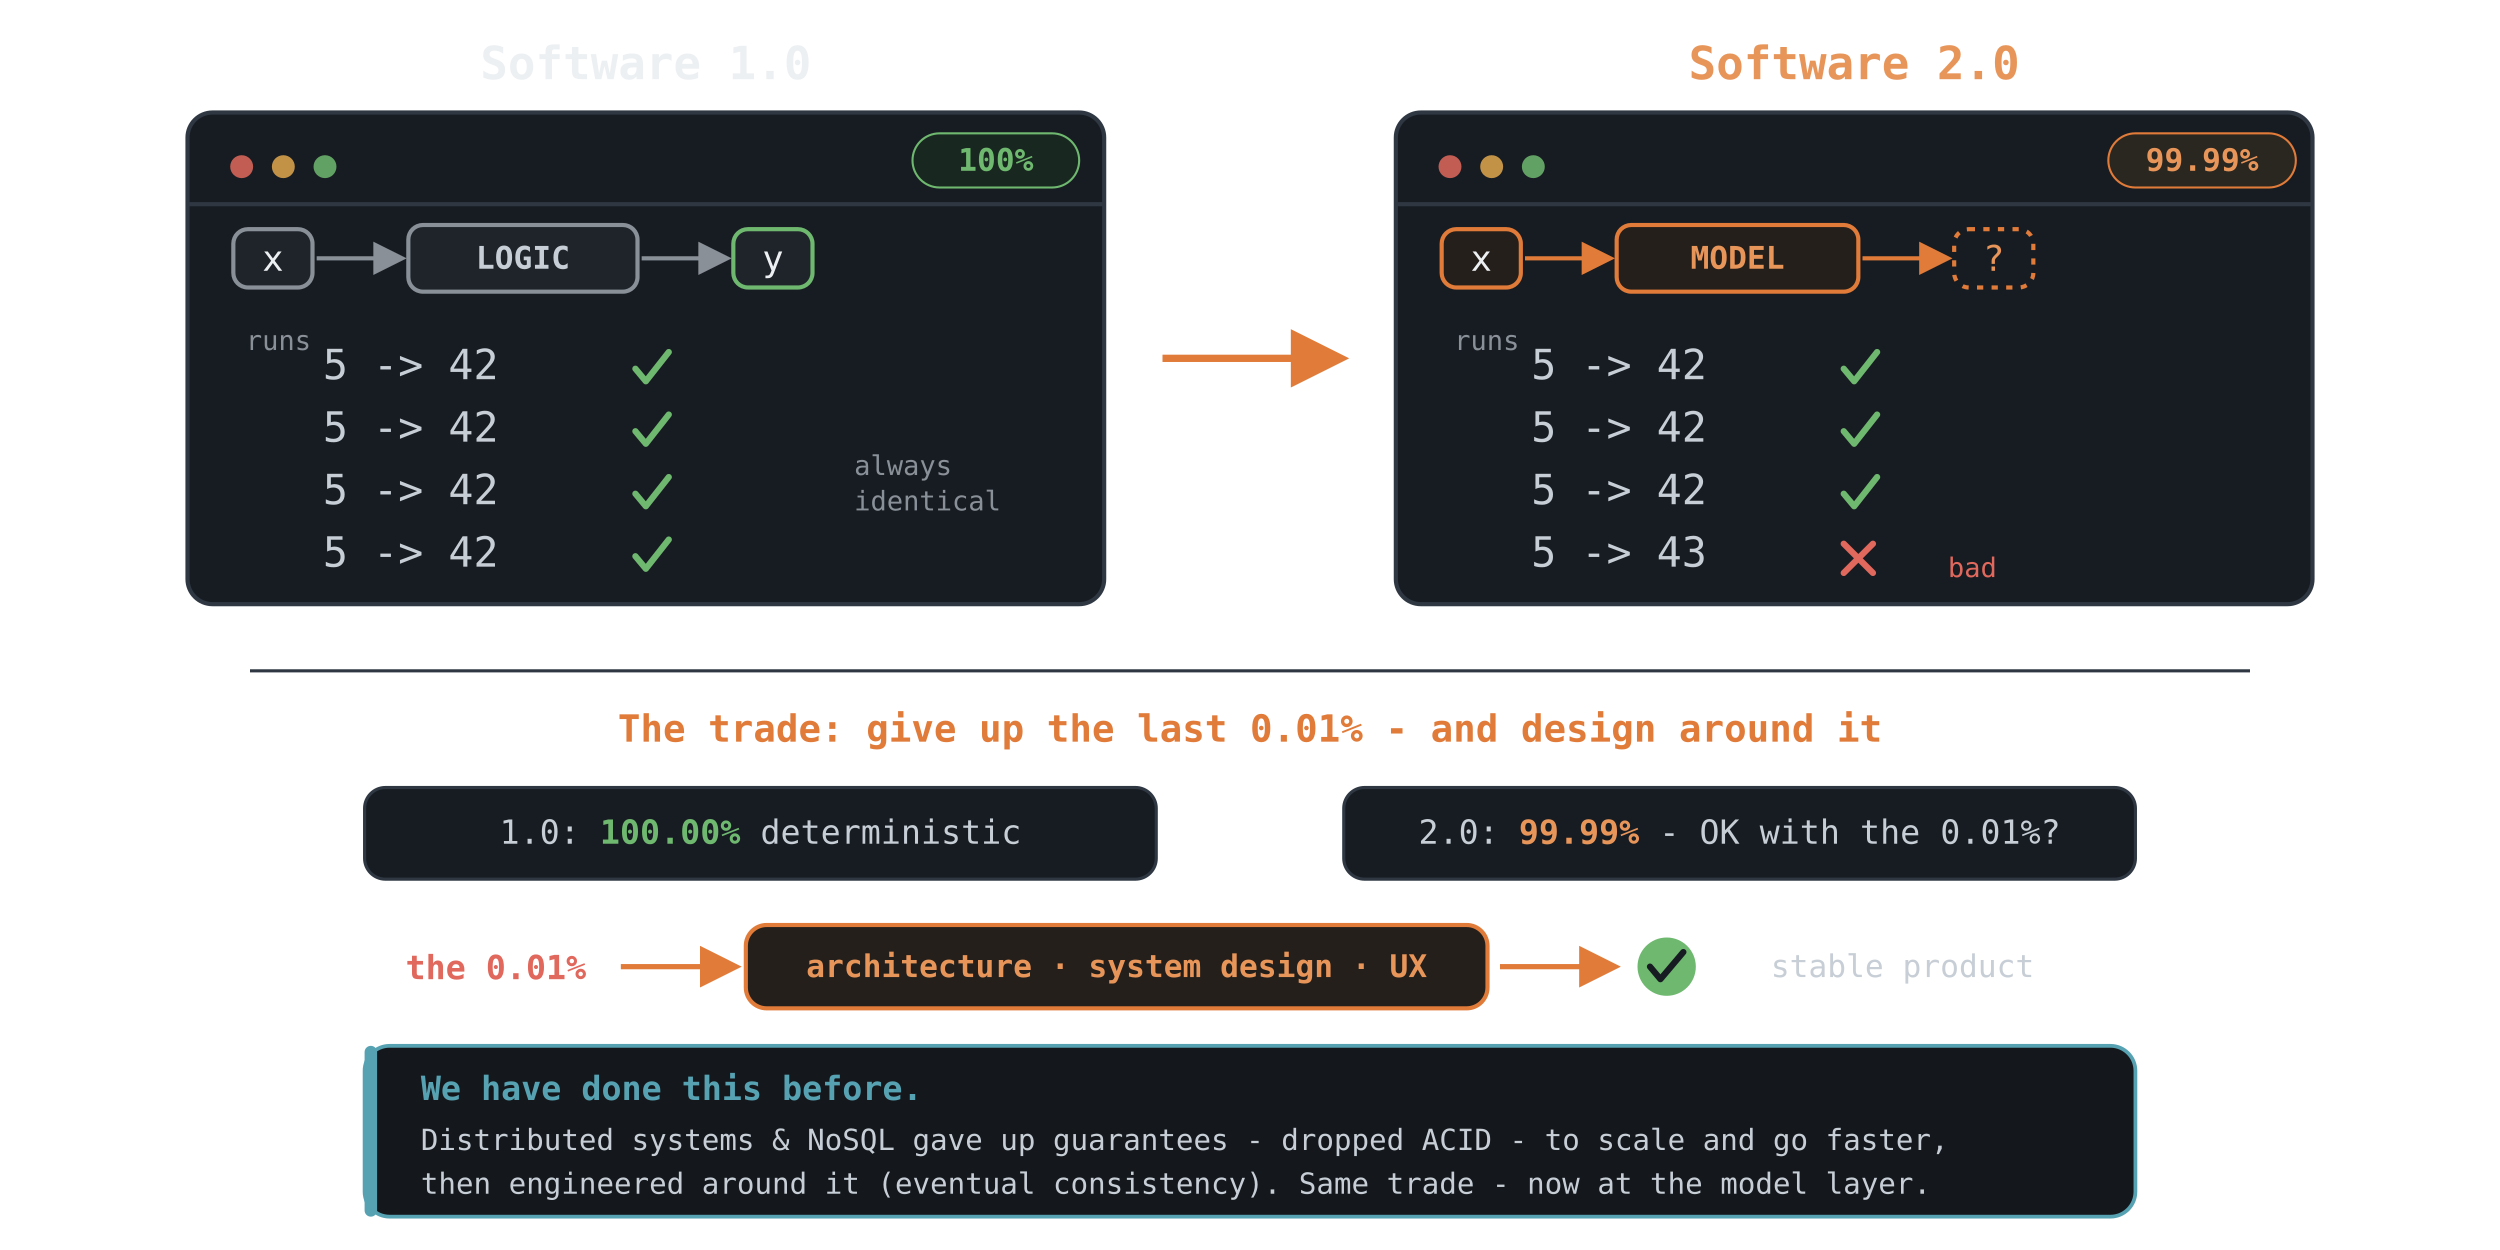
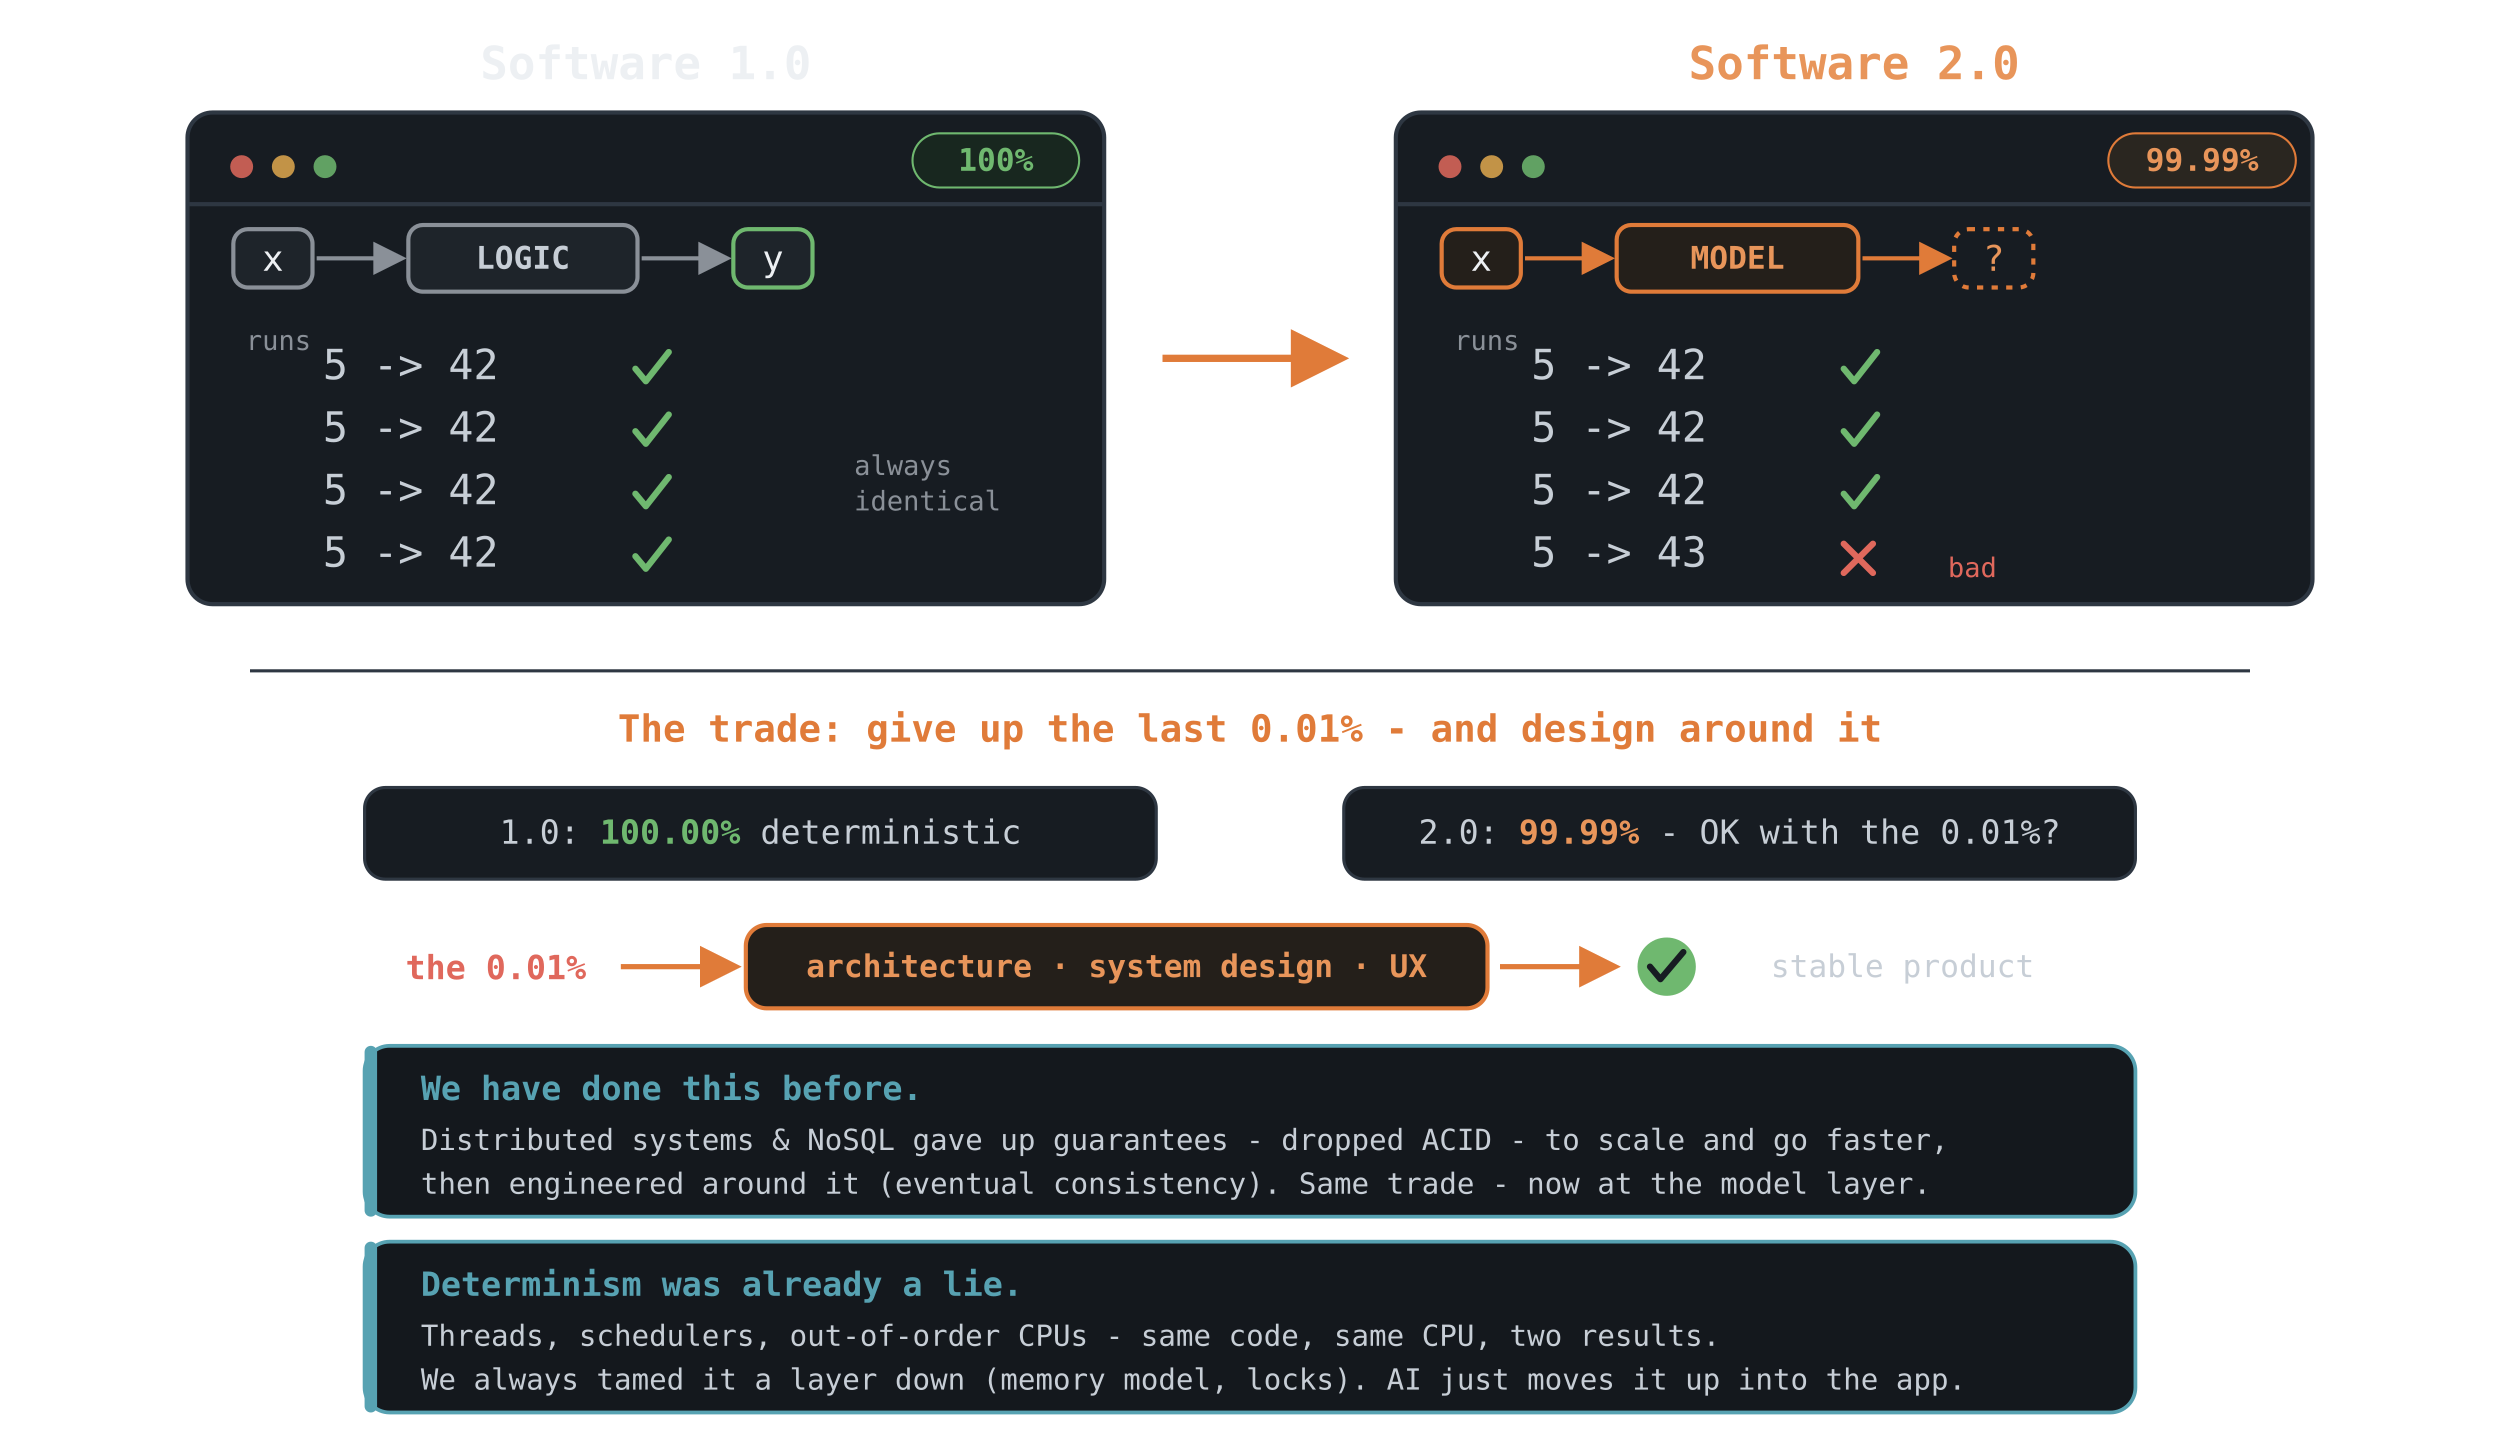
- <svg xmlns="http://www.w3.org/2000/svg" viewBox="0 0 1200 600" font-family="'JetBrains Mono', ui-monospace, Menlo, Consolas, monospace">
+ <svg xmlns="http://www.w3.org/2000/svg" viewBox="0 0 1200 690" font-family="'JetBrains Mono', ui-monospace, Menlo, Consolas, monospace">
  <defs>
    <marker id="nb-ar" viewBox="0 0 10 10" refX="8" refY="5" markerWidth="8" markerHeight="8" orient="auto-start-reverse">
      <path d="M0 0L10 5L0 10z" fill="#E07B39" />
    </marker>
    <marker id="nb-arg" viewBox="0 0 10 10" refX="8" refY="5" markerWidth="8" markerHeight="8" orient="auto-start-reverse">
      <path d="M0 0L10 5L0 10z" fill="#8A9098" />
    </marker>
  </defs>
  <text x="310" y="38" text-anchor="middle" fill="#EDF0F3" font-size="22" font-weight="700">Software 1.0</text>
  <text x="890" y="38" text-anchor="middle" fill="#E8955A" font-size="22" font-weight="700">Software 2.0</text>
  <rect x="90" y="54" width="440" height="236" rx="12" fill="#171C22" stroke="#2E3742" stroke-width="2" />
  <circle cx="116" cy="80" r="5.5" fill="#E0685C" opacity="0.85" />
  <circle cx="136" cy="80" r="5.5" fill="#E0A84E" opacity="0.85" />
  <circle cx="156" cy="80" r="5.5" fill="#6FB86F" opacity="0.85" />
  <rect x="438" y="64" width="80" height="26" rx="13" fill="#18271F" stroke="#6FB86F" />
  <text x="478" y="82" text-anchor="middle" fill="#6FB86F" font-size="15" font-weight="700">100%</text>
  <line x1="90" y1="98" x2="530" y2="98" stroke="#2E3742" stroke-width="2" />
  <rect x="112" y="110" width="38" height="28" rx="7" fill="#1E242A" stroke="#8A9098" stroke-width="2" />
  <text x="131" y="130" text-anchor="middle" fill="#EDF0F3" font-size="17">x</text>
  <line x1="152" y1="124" x2="192" y2="124" stroke="#8A9098" stroke-width="2" marker-end="url(#nb-arg)" />
  <rect x="196" y="108" width="110" height="32" rx="7" fill="#1E242A" stroke="#8A9098" stroke-width="2" />
  <text x="251" y="129" text-anchor="middle" fill="#C7CED6" font-size="15" font-weight="700">LOGIC</text>
  <line x1="308" y1="124" x2="348" y2="124" stroke="#8A9098" stroke-width="2" marker-end="url(#nb-arg)" />
  <rect x="352" y="110" width="38" height="28" rx="7" fill="#1E242A" stroke="#6FB86F" stroke-width="2" />
  <text x="371" y="130" text-anchor="middle" fill="#EDF0F3" font-size="17">y</text>
  <text x="118" y="168" fill="#8A9098" font-size="13">runs</text>
  <g font-size="20" fill="#C7CED6">
    <text x="155" y="182">5 -&gt; 42</text>
    <text x="155" y="212">5 -&gt; 42</text>
    <text x="155" y="242">5 -&gt; 42</text>
    <text x="155" y="272">5 -&gt; 42</text>
  </g>
  <g stroke="#6FB86F" stroke-width="3" fill="none" stroke-linecap="round" stroke-linejoin="round">
    <path d="M305 177 l5 6 l11 -14" />
    <path d="M305 207 l5 6 l11 -14" />
    <path d="M305 237 l5 6 l11 -14" />
    <path d="M305 267 l5 6 l11 -14" />
  </g>
  <text x="410" y="228" fill="#8A9098" font-size="13">always</text>
  <text x="410" y="245" fill="#8A9098" font-size="13">identical</text>
  <rect x="670" y="54" width="440" height="236" rx="12" fill="#171C22" stroke="#2E3742" stroke-width="2" />
  <circle cx="696" cy="80" r="5.5" fill="#E0685C" opacity="0.85" />
  <circle cx="716" cy="80" r="5.5" fill="#E0A84E" opacity="0.85" />
  <circle cx="736" cy="80" r="5.5" fill="#6FB86F" opacity="0.85" />
  <rect x="1012" y="64" width="90" height="26" rx="13" fill="#2A2620" stroke="#E07B39" />
  <text x="1057" y="82" text-anchor="middle" fill="#E8955A" font-size="15" font-weight="700">99.99%</text>
  <line x1="670" y1="98" x2="1110" y2="98" stroke="#2E3742" stroke-width="2" />
  <rect x="692" y="110" width="38" height="28" rx="7" fill="#241F1A" stroke="#E07B39" stroke-width="2" />
  <text x="711" y="130" text-anchor="middle" fill="#EDF0F3" font-size="17">x</text>
  <line x1="732" y1="124" x2="772" y2="124" stroke="#E07B39" stroke-width="2" marker-end="url(#nb-ar)" />
  <rect x="776" y="108" width="116" height="32" rx="7" fill="#241F1A" stroke="#E07B39" stroke-width="2" />
  <text x="834" y="129" text-anchor="middle" fill="#E8955A" font-size="15" font-weight="700">MODEL</text>
  <line x1="894" y1="124" x2="934" y2="124" stroke="#E07B39" stroke-width="2" marker-end="url(#nb-ar)" />
  <rect x="938" y="110" width="38" height="28" rx="7" fill="none" stroke="#E07B39" stroke-width="2" stroke-dasharray="3 4" />
  <text x="957" y="130" text-anchor="middle" fill="#E8955A" font-size="17">?</text>
  <text x="698" y="168" fill="#8A9098" font-size="13">runs</text>
  <g font-size="20" fill="#C7CED6">
    <text x="735" y="182">5 -&gt; 42</text>
    <text x="735" y="212">5 -&gt; 42</text>
    <text x="735" y="242">5 -&gt; 42</text>
    <text x="735" y="272">5 -&gt; 43</text>
  </g>
  <g stroke-width="3" fill="none" stroke-linecap="round" stroke-linejoin="round">
    <path d="M885 177 l5 6 l11 -14" stroke="#6FB86F" />
    <path d="M885 207 l5 6 l11 -14" stroke="#6FB86F" />
    <path d="M885 237 l5 6 l11 -14" stroke="#6FB86F" />
    <path d="M885 261 l14 14 M899 261 l-14 14" stroke="#E0685C" />
  </g>
  <text x="935" y="277" fill="#E0685C" font-size="13">bad</text>
  <line x1="558" y1="172" x2="642" y2="172" stroke="#E07B39" stroke-width="3.5" marker-end="url(#nb-ar)" />
  <line x1="120" y1="322" x2="1080" y2="322" stroke="#2E3742" stroke-width="1.5" />
  <text x="600" y="356" text-anchor="middle" fill="#E07B39" font-size="18" font-weight="700">The trade: give up the last 0.01% - and design around it</text>
  <rect x="175" y="378" width="380" height="44" rx="10" fill="#171C22" stroke="#2E3742" stroke-width="1.5" />
  <text x="365" y="405" text-anchor="middle" font-size="16" fill="#C7CED6">1.0: <tspan fill="#6FB86F" font-weight="700">100.00%</tspan> deterministic</text>
  <rect x="645" y="378" width="380" height="44" rx="10" fill="#171C22" stroke="#2E3742" stroke-width="1.5" />
  <text x="835" y="405" text-anchor="middle" font-size="16" fill="#C7CED6">2.0: <tspan fill="#E8955A" font-weight="700">99.99%</tspan> - OK with the 0.01%?</text>
  <text x="238" y="470" text-anchor="middle" fill="#E0685C" font-size="16" font-weight="700">the 0.01%</text>
  <line x1="298" y1="464" x2="352" y2="464" stroke="#E07B39" stroke-width="2.5" marker-end="url(#nb-ar)" />
  <rect x="358" y="444" width="356" height="40" rx="10" fill="#241F1A" stroke="#E07B39" stroke-width="2" />
  <text x="536" y="469" text-anchor="middle" fill="#E8955A" font-size="15" font-weight="700">architecture · system design · UX</text>
  <line x1="720" y1="464" x2="774" y2="464" stroke="#E07B39" stroke-width="2.5" marker-end="url(#nb-ar)" />
  <circle cx="800" cy="464" r="14" fill="#6FB86F" />
  <path d="M792 464 l5 6 l11 -13" stroke="#171C22" stroke-width="3" fill="none" stroke-linecap="round" stroke-linejoin="round" />
  <text x="850" y="469" fill="#C7CED6" font-size="15">stable product</text>
  <rect x="175" y="502" width="850" height="82" rx="12" fill="#14181D" stroke="#57A2B2" stroke-width="1.8" />
  <rect x="175" y="502" width="6" height="82" rx="3" fill="#57A2B2" />
  <text x="202" y="528" fill="#57A2B2" font-size="16" font-weight="700">We have done this before.</text>
  <text x="202" y="552" fill="#C7CED6" font-size="14">Distributed systems &amp; NoSQL gave up guarantees - dropped ACID - to scale and go faster,</text>
  <text x="202" y="573" fill="#C7CED6" font-size="14">then engineered around it (eventual consistency). Same trade - now at the model layer.</text>
+   <rect x="175" y="596" width="850" height="82" rx="12" fill="#14181D" stroke="#57A2B2" stroke-width="1.8" />
+   <rect x="175" y="596" width="6" height="82" rx="3" fill="#57A2B2" />
+   <text x="202" y="622" fill="#57A2B2" font-size="16" font-weight="700">Determinism was already a lie.</text>
+   <text x="202" y="646" fill="#C7CED6" font-size="14">Threads, schedulers, out-of-order CPUs - same code, same CPU, two results.</text>
+   <text x="202" y="667" fill="#C7CED6" font-size="14">We always tamed it a layer down (memory model, locks). AI just moves it up into the app.</text>
</svg>
